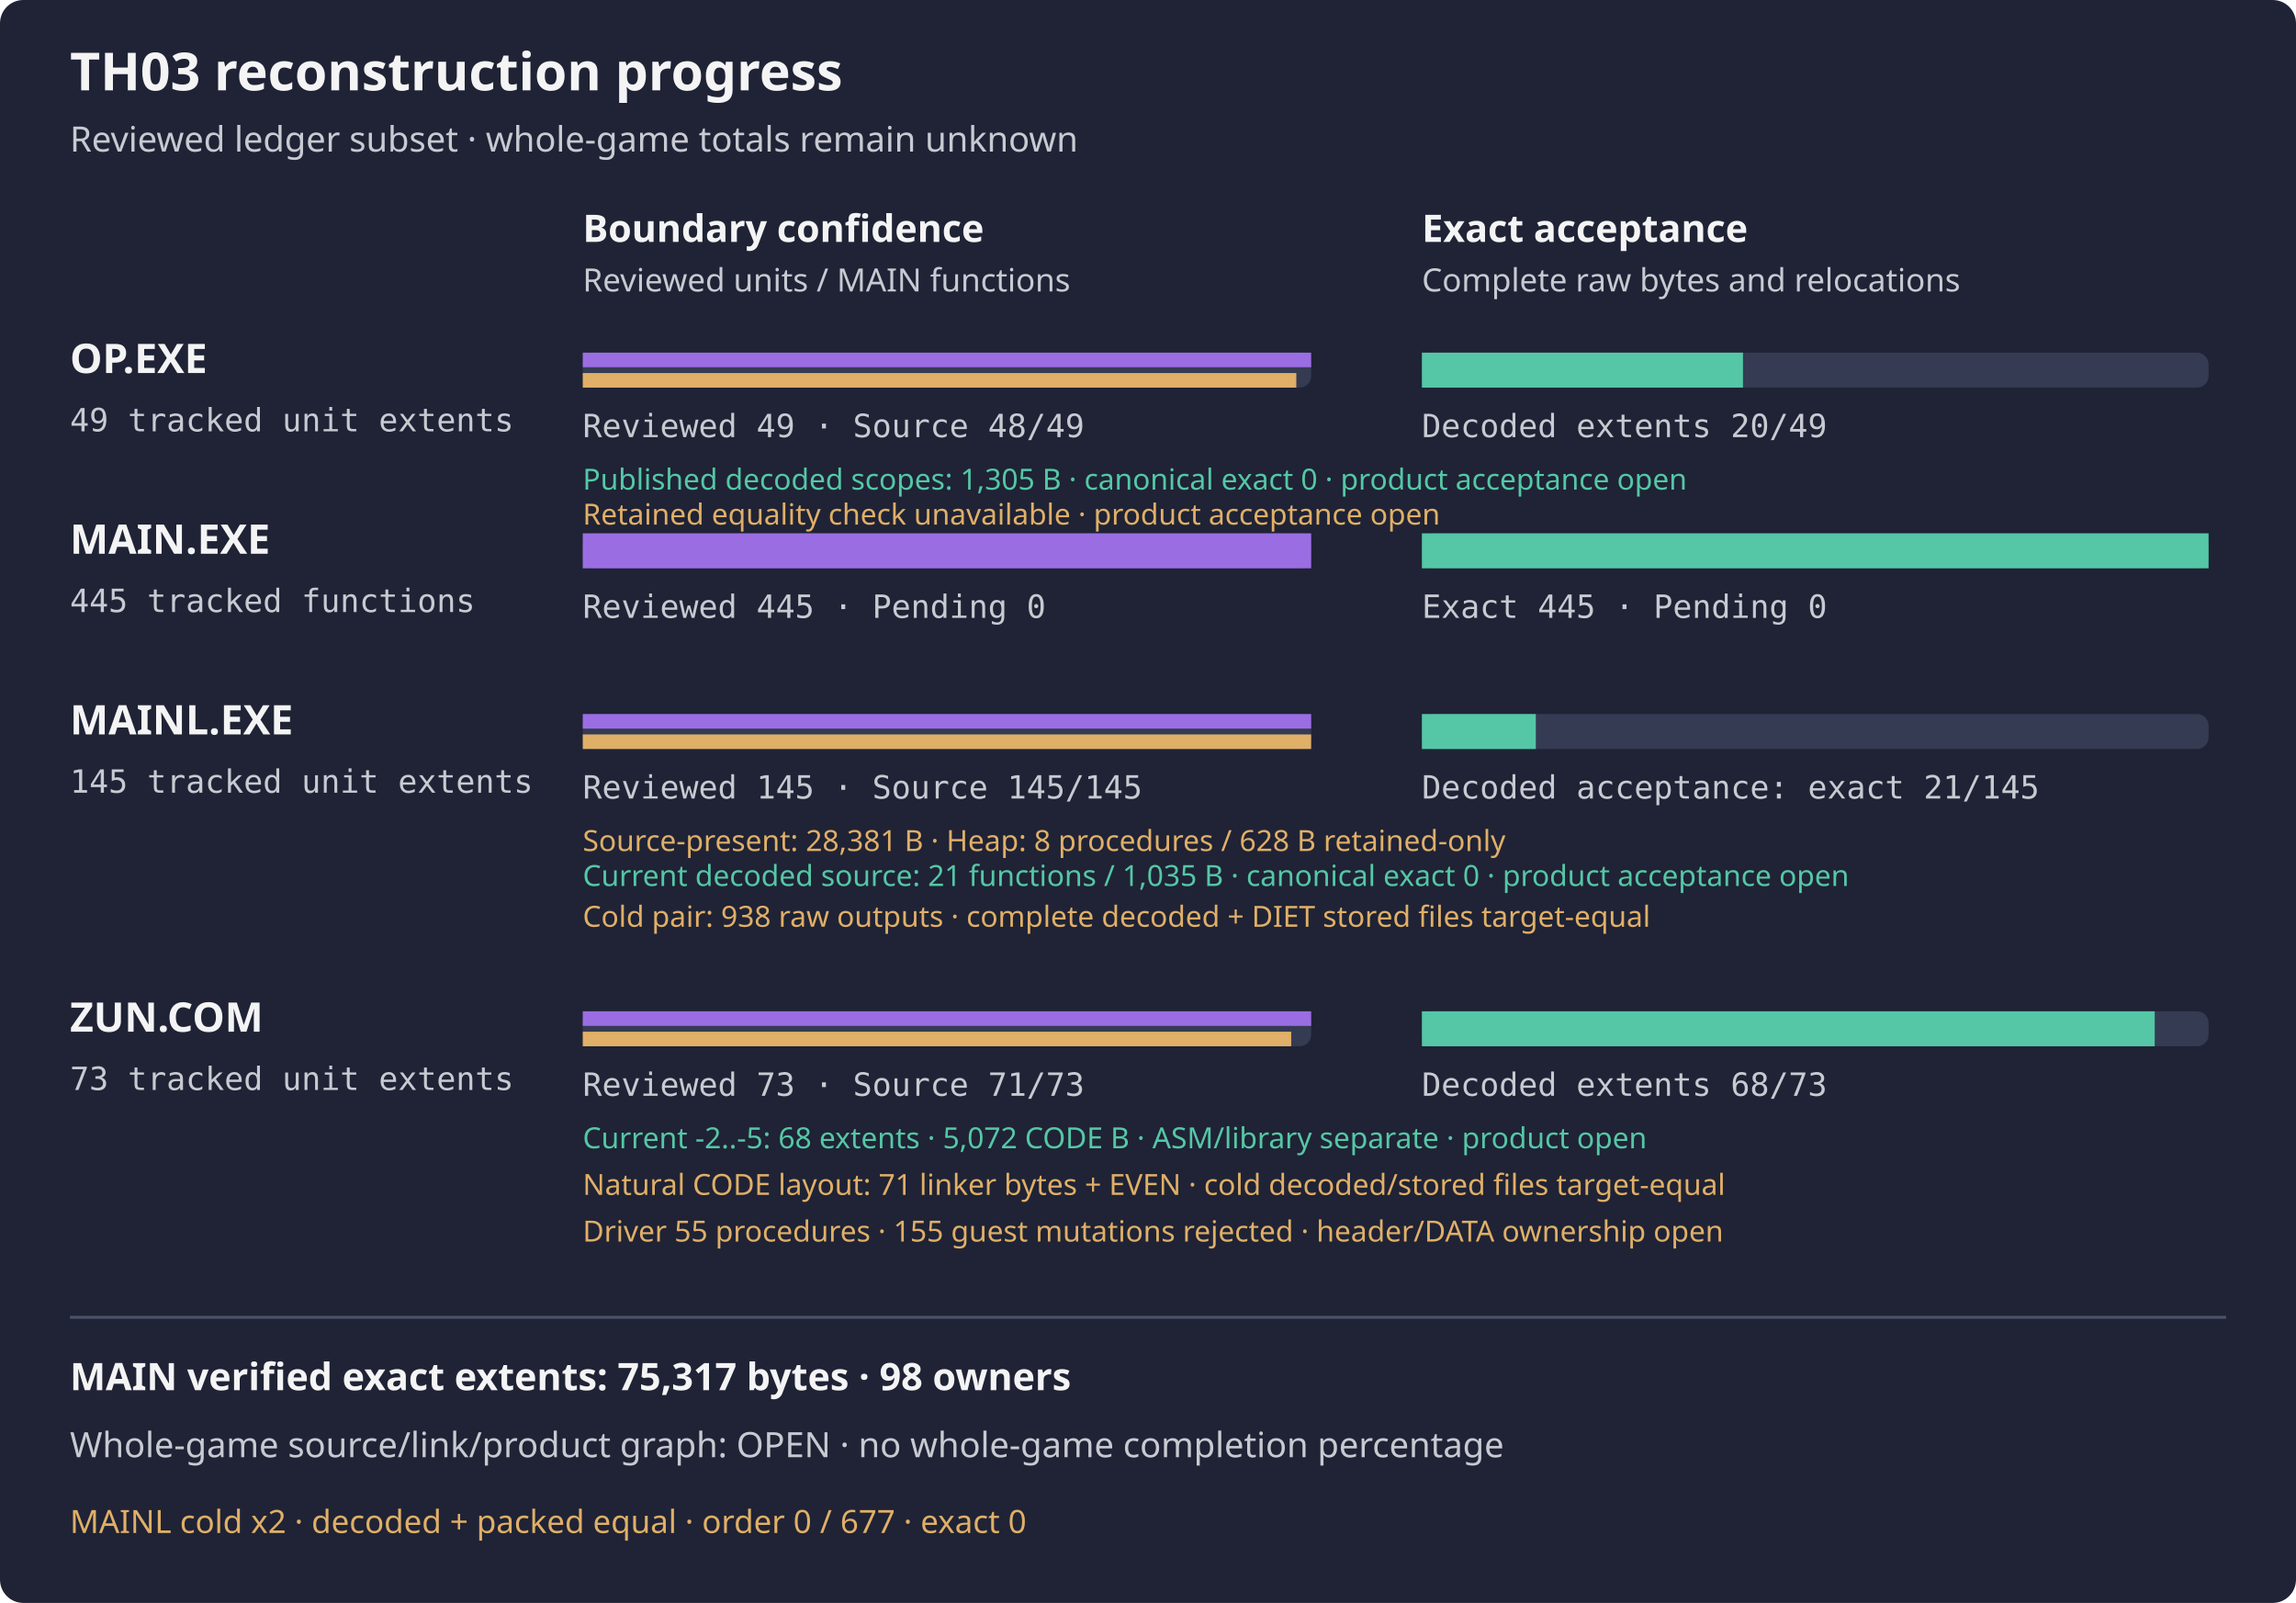
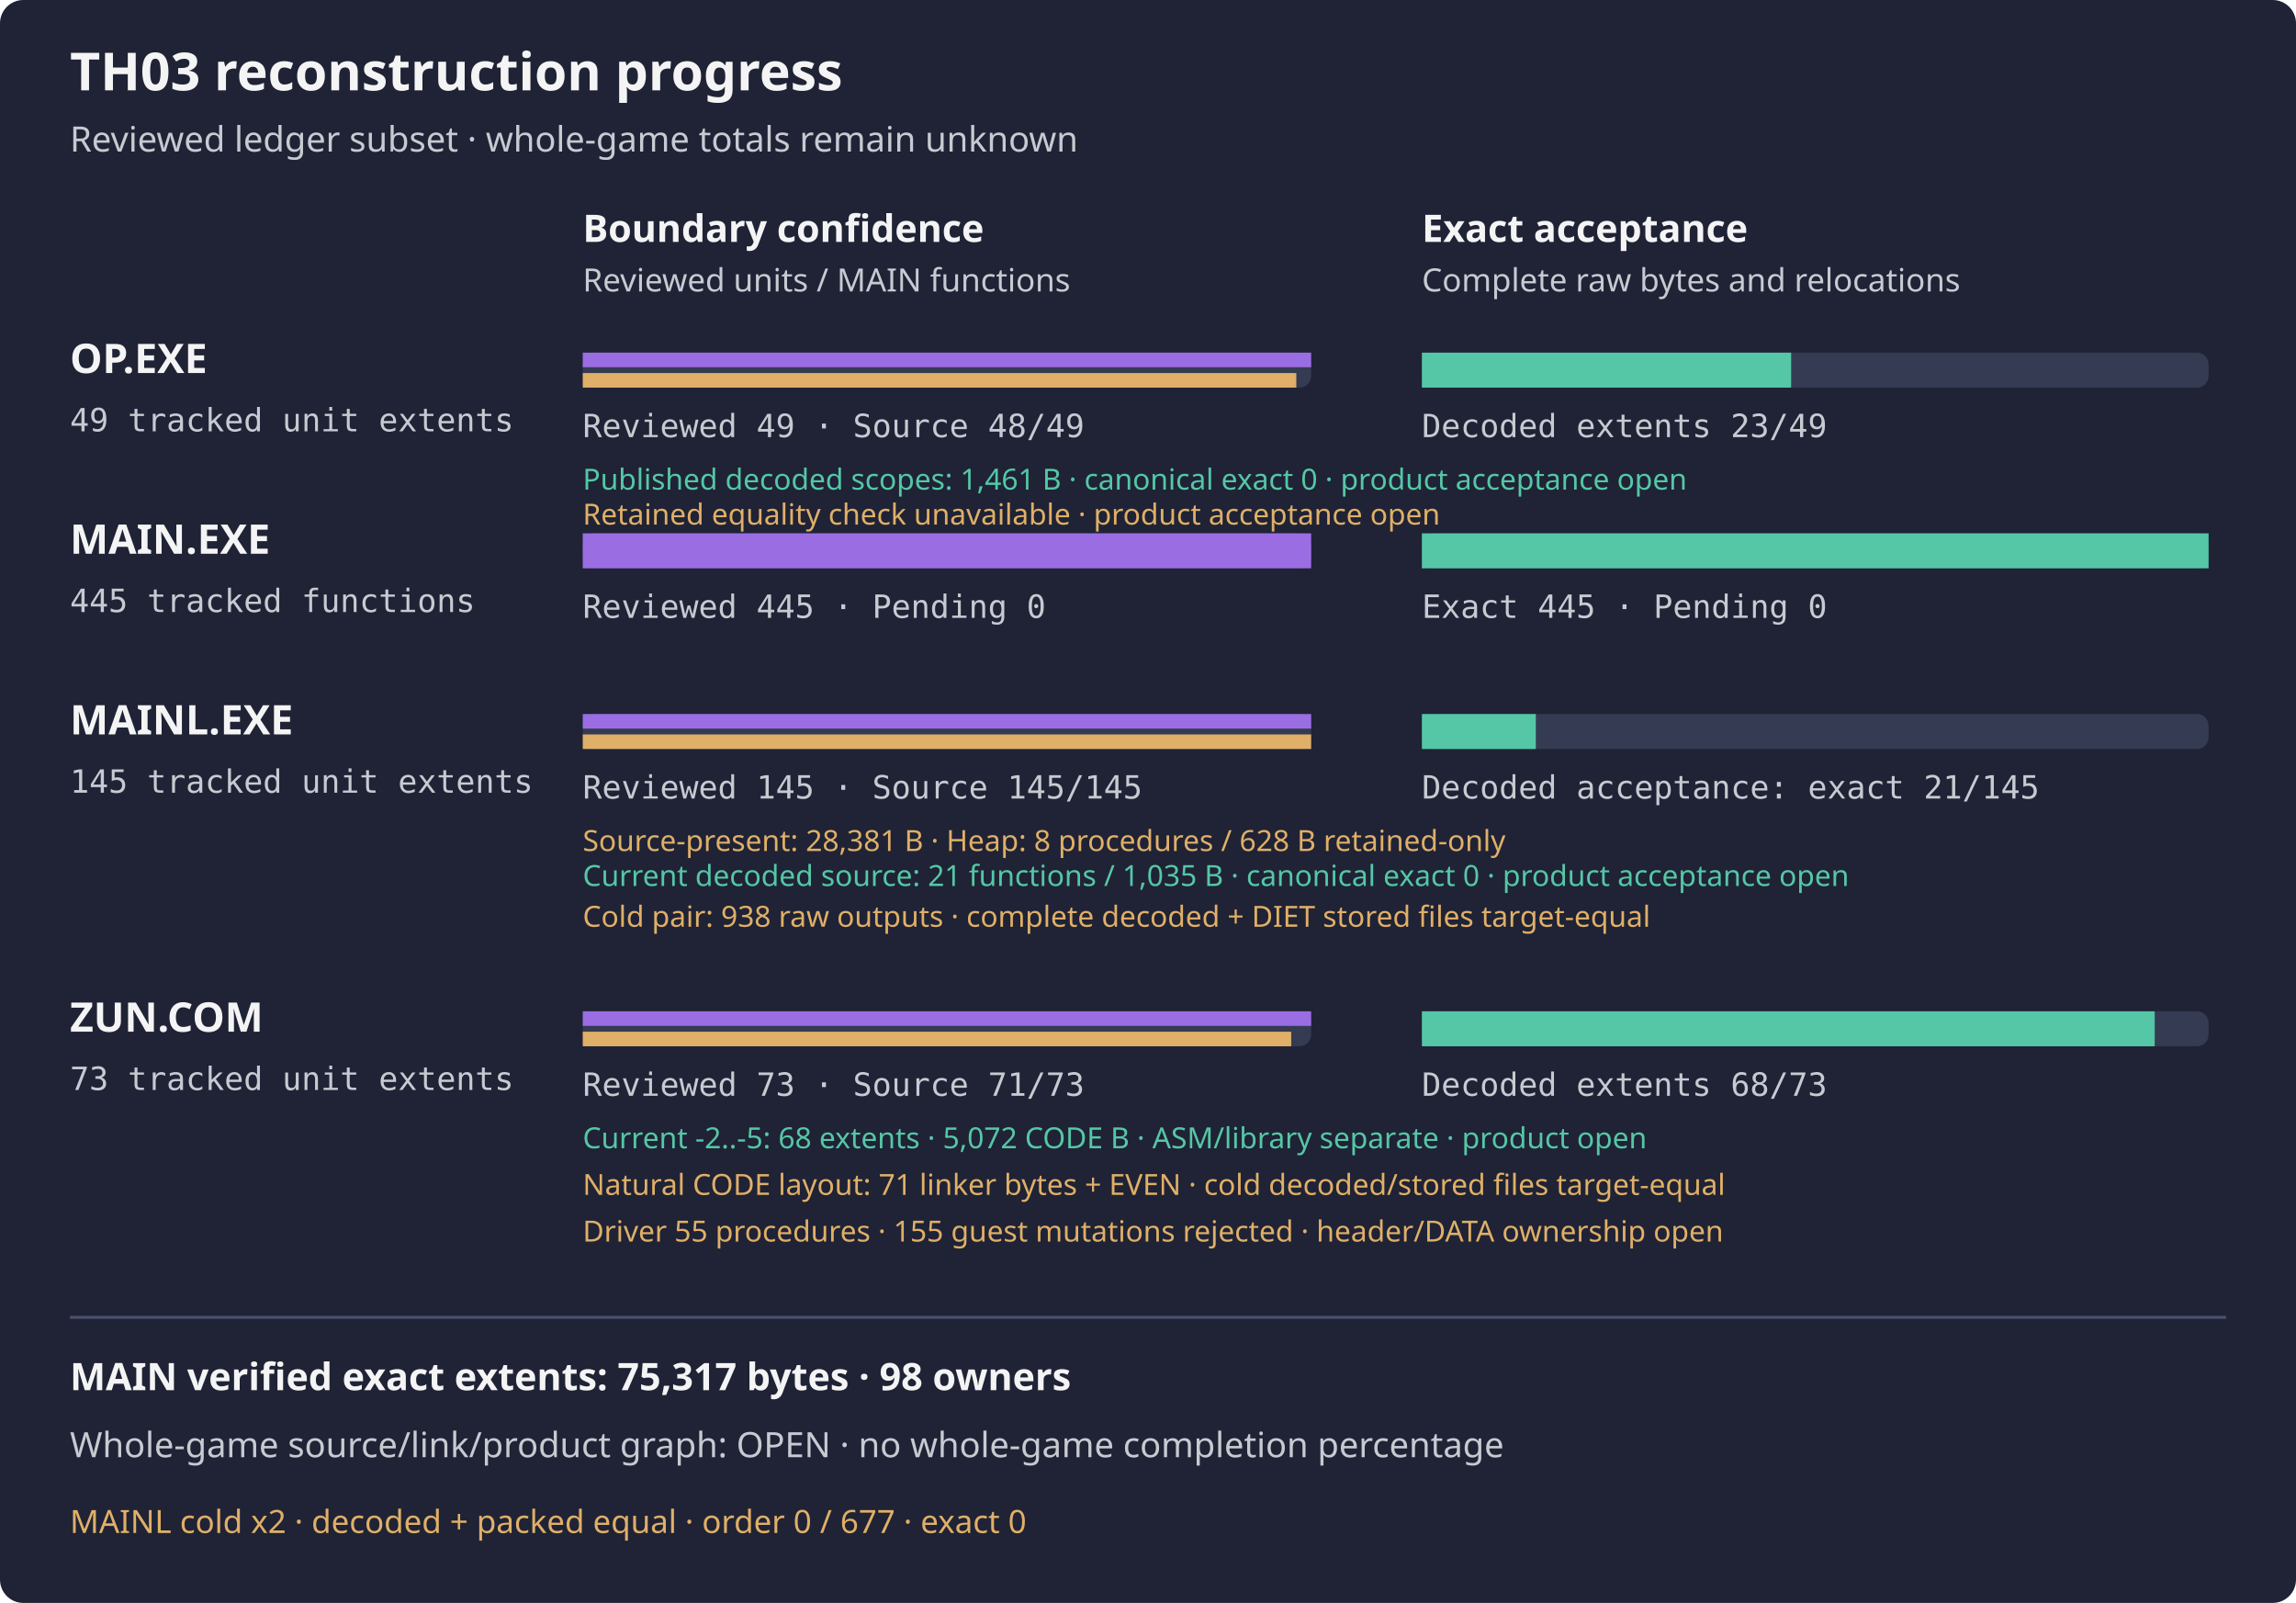
<svg xmlns="http://www.w3.org/2000/svg" width="788" height="550" viewBox="0 0 788 550" role="img" aria-label="TH03 reviewed subset reconstruction progress">
  <rect width="788" height="550" rx="8" fill="#1f2335" />
  <text x="24" y="31" fill="#f4f4f5" font-family="sans-serif" font-size="18" font-weight="600">TH03 reconstruction progress</text>
  <text x="24" y="52" fill="#c8cad2" font-family="sans-serif" font-size="12">Reviewed ledger subset · whole-game totals remain unknown</text>
  <text x="200" y="83" fill="#f4f4f5" font-family="sans-serif" font-size="13" font-weight="600">Boundary confidence</text>
  <text x="488" y="83" fill="#f4f4f5" font-family="sans-serif" font-size="13" font-weight="600">Exact acceptance</text>
  <text x="200" y="100" fill="#c8cad2" font-family="sans-serif" font-size="11">Reviewed units / MAIN functions</text>
  <text x="488" y="100" fill="#c8cad2" font-family="sans-serif" font-size="11">Complete raw bytes and relocations</text>
  <g aria-label="OP.EXE bars count tracked unit extents, not functions; source-present is not exact">
    <text x="24" y="128" fill="#f4f4f5" font-family="sans-serif" font-size="14" font-weight="600">OP.EXE</text>
    <text x="24" y="148" fill="#c8cad2" font-family="monospace" font-size="11">49 tracked unit extents</text>
    <rect x="200" y="121" width="250" height="12" rx="4" fill="#353b52" />
    <rect x="488" y="121" width="270" height="12" rx="4" fill="#353b52" />
    <rect x="200" y="121" width="250.00" height="5" fill="#9b6de3" />
    <rect x="200" y="128" width="244.90" height="5" fill="#e0af68" />
-     <rect x="488" y="121" width="110.20" height="12" fill="#55c7a6" />
+     <rect x="488" y="121" width="126.73" height="12" fill="#55c7a6" />
    <text x="200" y="150" fill="#c8cad2" font-family="monospace" font-size="11">Reviewed 49 · Source 48/49</text>
-     <text x="488" y="150" fill="#c8cad2" font-family="monospace" font-size="11">Decoded extents 20/49</text>
+     <text x="488" y="150" fill="#c8cad2" font-family="monospace" font-size="11">Decoded extents 23/49</text>
  </g>
-   <text x="200" y="168" fill="#55c7a6" font-family="sans-serif" font-size="10">Published decoded scopes: 1,305 B · canonical exact 0 · product acceptance open</text>
+   <text x="200" y="168" fill="#55c7a6" font-family="sans-serif" font-size="10">Published decoded scopes: 1,461 B · canonical exact 0 · product acceptance open</text>
  <text x="200" y="180" fill="#e0af68" font-family="sans-serif" font-size="10">Retained equality check unavailable · product acceptance open</text>
  <text x="24" y="190" fill="#f4f4f5" font-family="sans-serif" font-size="14" font-weight="600">MAIN.EXE</text>
  <text x="24" y="210" fill="#c8cad2" font-family="monospace" font-size="11">445 tracked functions</text>
  <rect x="200" y="183" width="250" height="12" rx="4" fill="#353b52" />
  <rect x="488" y="183" width="270" height="12" rx="4" fill="#353b52" />
  <rect x="200" y="183" width="250.00" height="12" fill="#9b6de3" />
  <rect x="488" y="183" width="270.00" height="12" fill="#55c7a6" />
  <text x="200" y="212" fill="#c8cad2" font-family="monospace" font-size="11">Reviewed 445 · Pending 0</text>
  <text x="488" y="212" fill="#c8cad2" font-family="monospace" font-size="11">Exact 445 · Pending 0</text>
  <g aria-label="MAINL bars count tracked unit extents, not functions; source-present is not exact">
    <text x="24" y="252" fill="#f4f4f5" font-family="sans-serif" font-size="14" font-weight="600">MAINL.EXE</text>
    <text x="24" y="272" fill="#c8cad2" font-family="monospace" font-size="11">145 tracked unit extents</text>
    <rect x="200" y="245" width="250" height="12" rx="4" fill="#353b52" />
    <rect x="488" y="245" width="270" height="12" rx="4" fill="#353b52" />
    <rect x="200" y="245" width="250.00" height="5" fill="#9b6de3" />
    <rect x="200" y="252" width="250.00" height="5" fill="#e0af68" />
    <rect x="488" y="245" width="39.10" height="12" fill="#55c7a6" />
    <text x="200" y="274" fill="#c8cad2" font-family="monospace" font-size="11">Reviewed 145 · Source 145/145</text>
    <text x="488" y="274" fill="#c8cad2" font-family="monospace" font-size="11">Decoded acceptance: exact 21/145</text>
    <text x="200" y="292" fill="#e0af68" font-family="sans-serif" font-size="10">Source-present: 28,381 B · Heap: 8 procedures / 628 B retained-only</text>
  </g>
  <text x="200" y="304" fill="#55c7a6" font-family="sans-serif" font-size="10">Current decoded source: 21 functions / 1,035 B · canonical exact 0 · product acceptance open</text>
  <text x="200" y="318" fill="#e0af68" font-family="sans-serif" font-size="10">Cold pair: 938 raw outputs · complete decoded + DIET stored files target-equal</text>
  <g aria-label="ZUN.COM bars count tracked unit extents, not functions; source-present is not exact">
    <text x="24" y="354" fill="#f4f4f5" font-family="sans-serif" font-size="14" font-weight="600">ZUN.COM</text>
    <text x="24" y="374" fill="#c8cad2" font-family="monospace" font-size="11">73 tracked unit extents</text>
    <rect x="200" y="347" width="250" height="12" rx="4" fill="#353b52" />
    <rect x="488" y="347" width="270" height="12" rx="4" fill="#353b52" />
    <rect x="200" y="347" width="250.00" height="5" fill="#9b6de3" />
    <rect x="200" y="354" width="243.15" height="5" fill="#e0af68" />
    <rect x="488" y="347" width="251.51" height="12" fill="#55c7a6" />
    <text x="200" y="376" fill="#c8cad2" font-family="monospace" font-size="11">Reviewed 73 · Source 71/73</text>
    <text x="488" y="376" fill="#c8cad2" font-family="monospace" font-size="11">Decoded extents 68/73</text>
  </g>
  <text x="200" y="394" fill="#55c7a6" font-family="sans-serif" font-size="10">Current -2..-5: 68 extents · 5,072 CODE B · ASM/library separate · product open</text>
  <text x="200" y="410" fill="#e0af68" font-family="sans-serif" font-size="10">Natural CODE layout: 71 linker bytes + EVEN · cold decoded/stored files target-equal</text>
  <text x="200" y="426" fill="#e0af68" font-family="sans-serif" font-size="10">Driver 55 procedures · 155 guest mutations rejected · header/DATA ownership open</text>
  <path d="M24 452 H764" stroke="#4b526d" />
  <text x="24" y="477" fill="#f4f4f5" font-family="sans-serif" font-size="13" font-weight="600">MAIN verified exact extents: 75,317 bytes · 98 owners</text>
  <text x="24" y="500" fill="#c8cad2" font-family="sans-serif" font-size="12">Whole-game source/link/product graph: OPEN · no whole-game completion percentage</text>
  <text x="24" y="526" fill="#e0af68" font-family="sans-serif" font-size="11">MAINL cold x2 · decoded + packed equal · order 0 / 677 · exact 0</text>
</svg>
